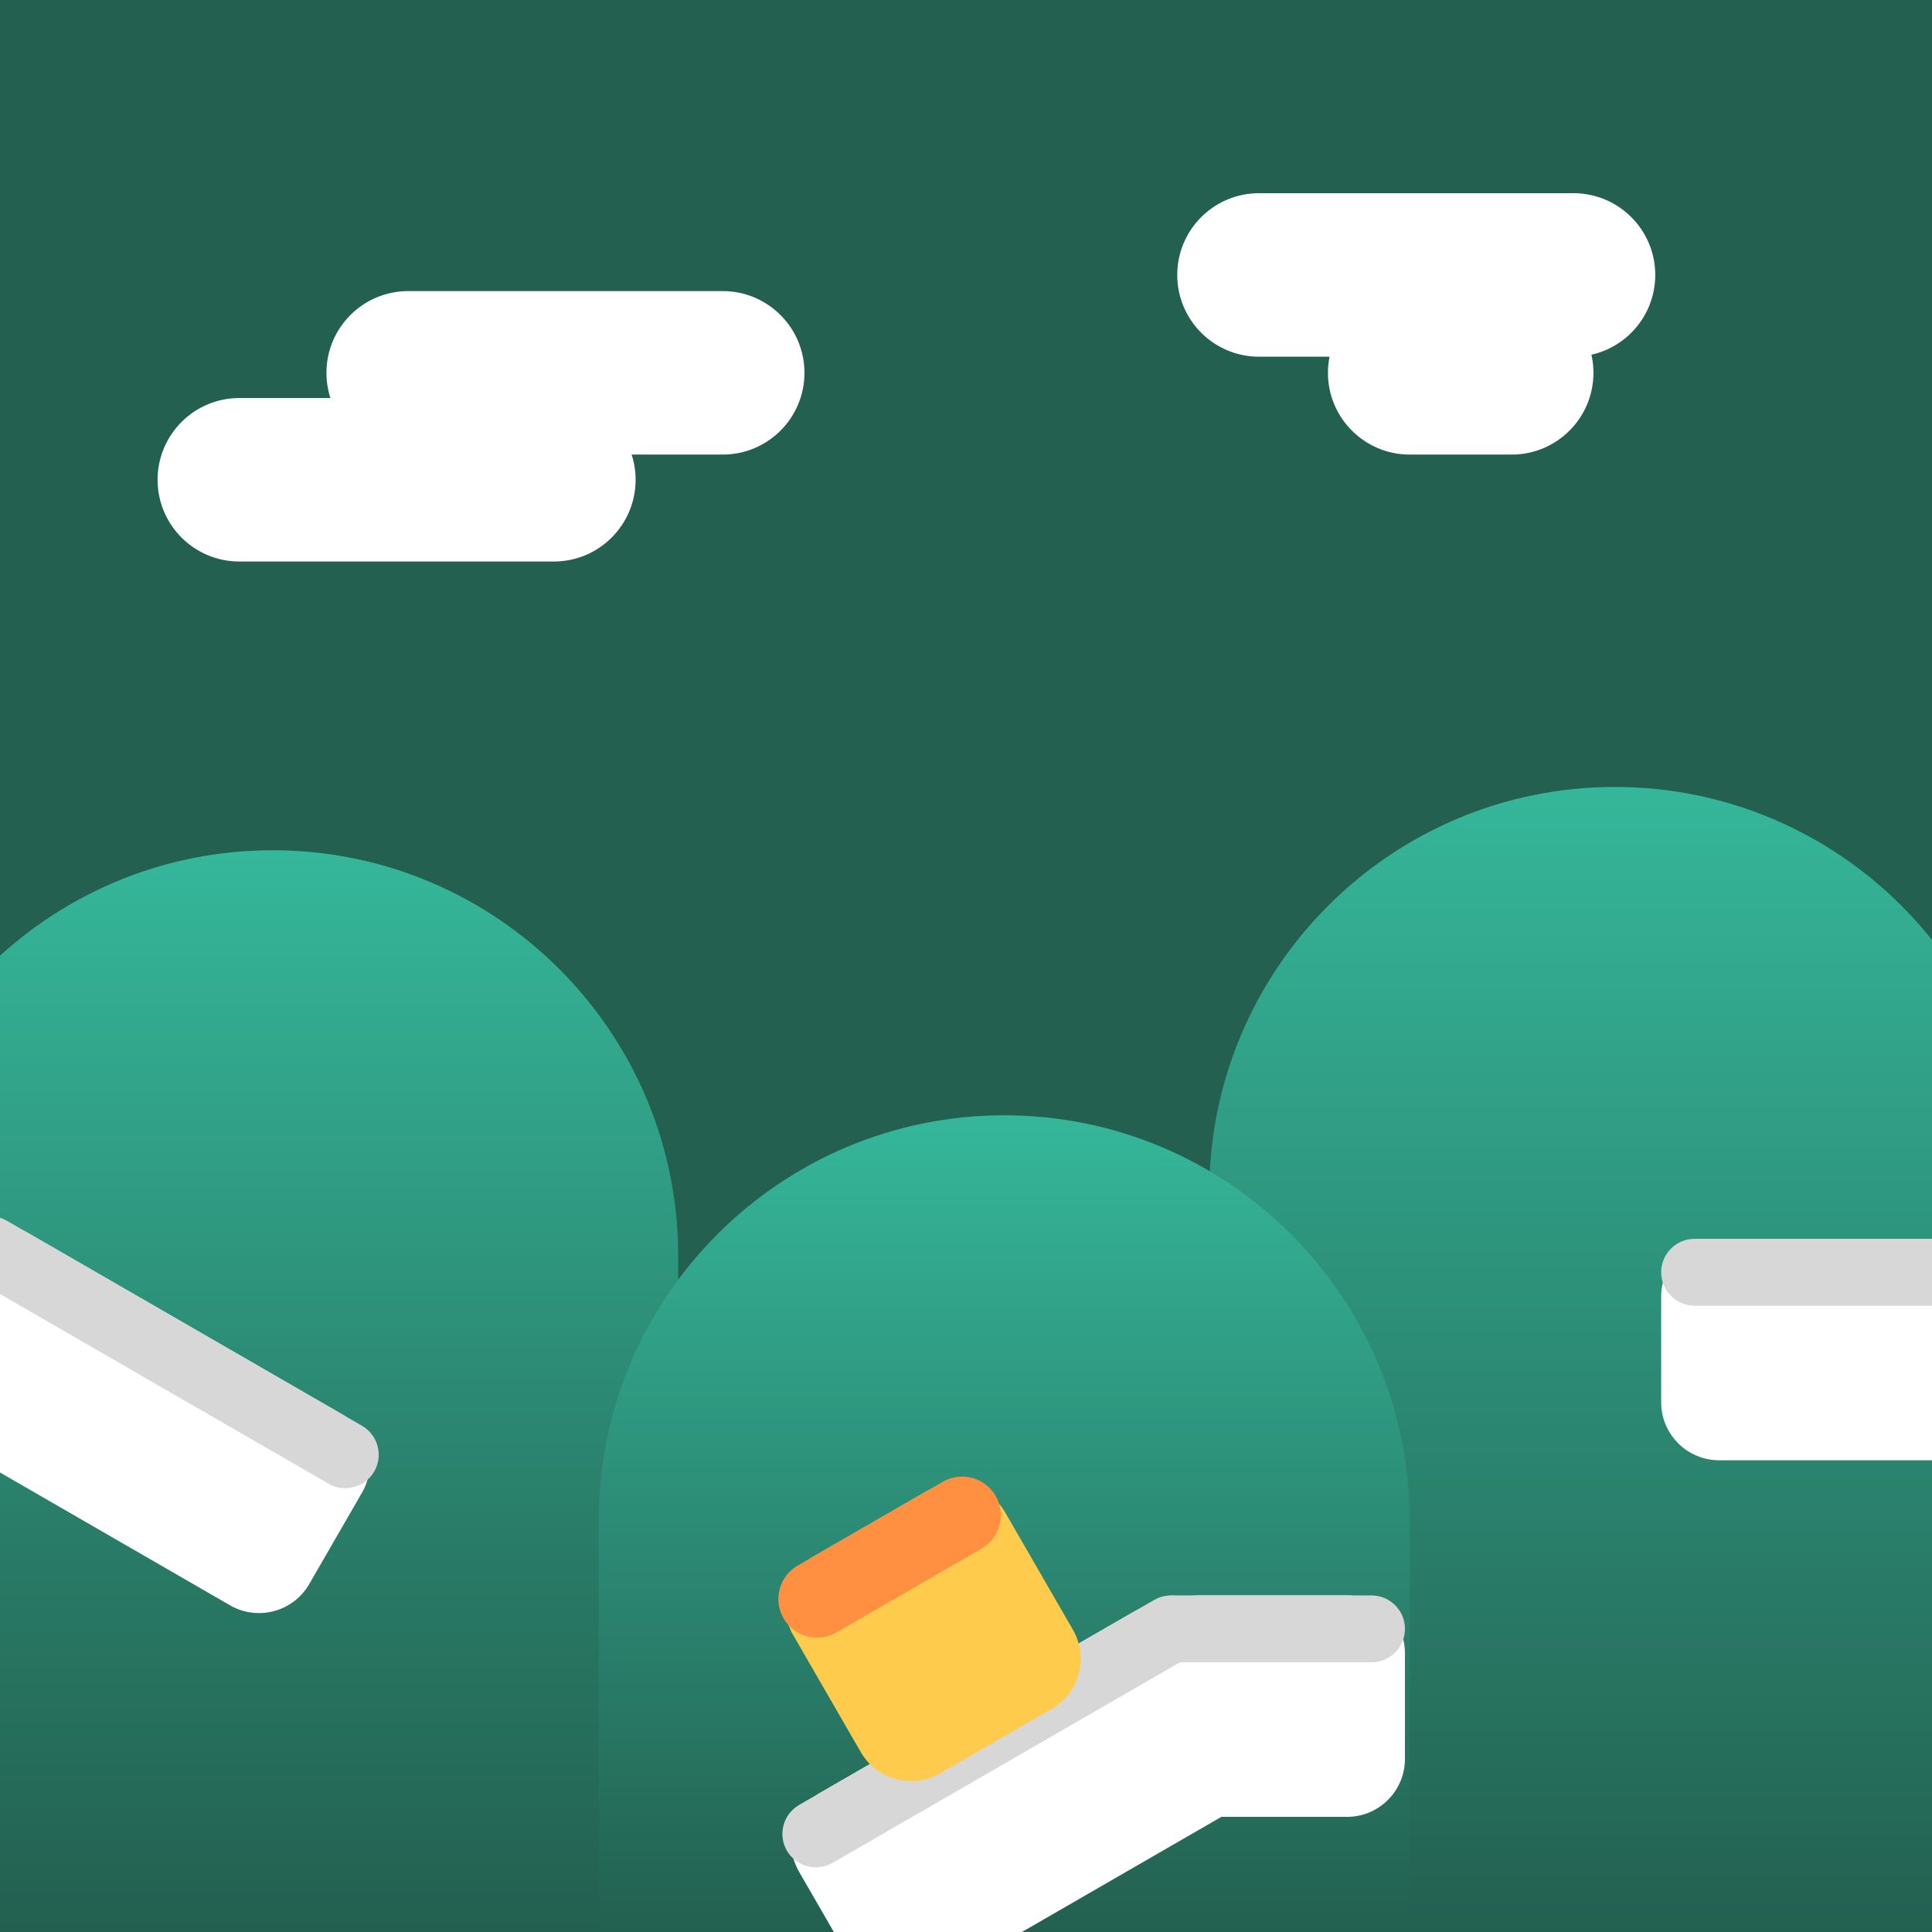
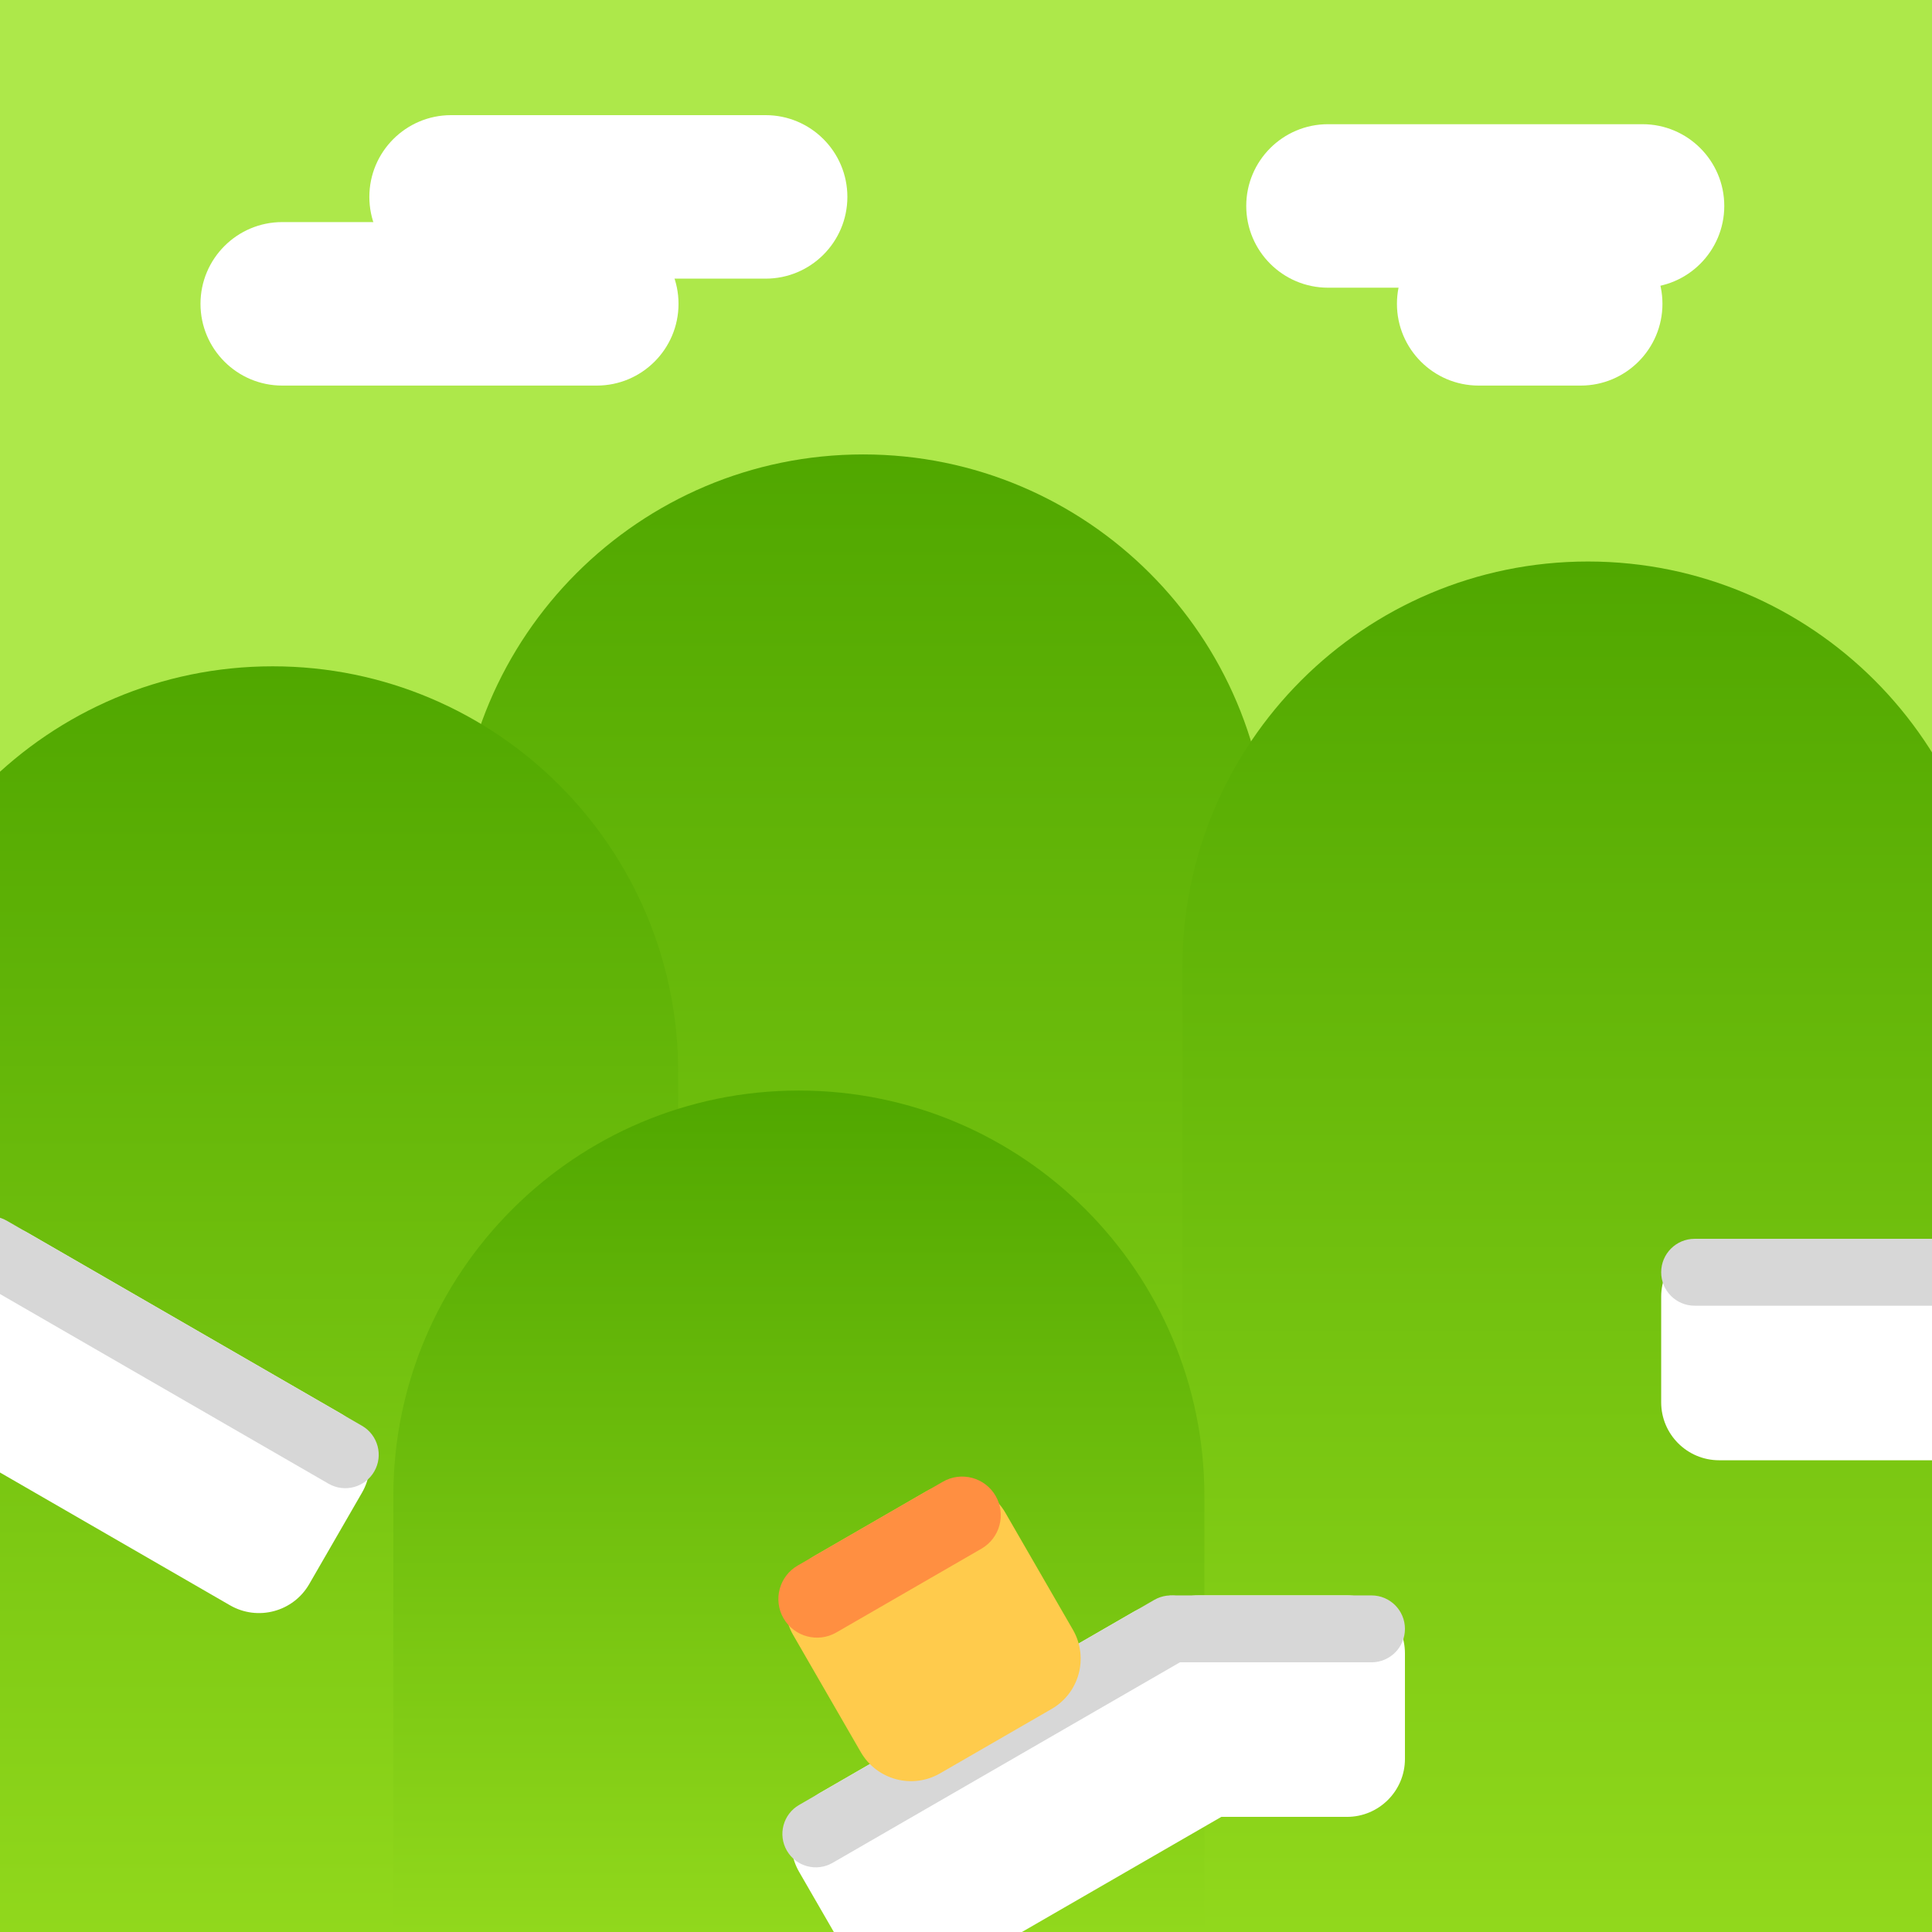
<svg xmlns="http://www.w3.org/2000/svg" width="100%" height="100%" viewBox="0 0 100 100" version="1.1" xml:space="preserve" style="fill-rule:evenodd;clip-rule:evenodd;stroke-linejoin:round;stroke-miterlimit:2;">
  <g id="background-pack-zacks-levels" transform="matrix(1,0,0,1,-270,-180)">
    <clipPath id="_clip1">
      <rect x="270" y="180" width="100" height="100" />
    </clipPath>
    <g clip-path="url(#_clip1)">
      <g id="Background" transform="matrix(0.412391,0,0,0.682116,192.277,102.697)">
-         <rect x="188.469" y="113.328" width="242.489" height="146.603" style="fill:rgb(35,96,80);" />
+         <rect x="188.469" y="113.328" width="242.489" height="146.603" style="fill:rgb(173,232,74);" />
      </g>
-       <g transform="matrix(1.89009e-17,-1.05834,0.749661,-1.89009e-17,154.922,1267.43)">
-         <path d="M989,265C989,280.454 980.113,293 969.167,293L933,293L933,237L969.167,237C980.113,237 989,249.546 989,265Z" style="fill:url(#_Linear2);" />
+       <g transform="matrix(3.77127e-17,-1.36556,0.749661,-3.77127e-17,116.016,1554.06)">
+         <path d="M989,265C989,280.454 982.112,293 973.629,293L933,293L933,237L973.629,237C982.112,237 989,249.546 989,265Z" style="fill:url(#_Linear2);" />
      </g>
-       <g transform="matrix(1.53147e-17,-0.999769,0.749661,-1.53147e-17,85.4518,1212.78)">
-         <path d="M989,265C989,280.454 979.592,293 968.005,293L933,293L933,237L968.005,237C979.592,237 989,249.546 989,265Z" style="fill:url(#_Linear3);" />
+       <g transform="matrix(3.16604e-17,-1.26671,0.749661,-3.16604e-17,153.532,1461.84)">
+         <path d="M989,265C989,280.454 981.575,293 972.429,293L933,293L933,237L972.429,237C981.575,237 989,249.546 989,265Z" style="fill:url(#_Linear3);" />
      </g>
-       <g transform="matrix(3.18143e-19,-0.754857,0.749661,-3.18158e-19,123.317,984.281)">
-         <path d="M989,265C989,280.454 976.54,293 961.193,293L933,293L933,237L961.193,237C976.54,237 989,249.546 989,265Z" style="fill:url(#_Linear4);" />
+       <g transform="matrix(2.57284e-17,-1.16984,0.749661,-2.57284e-17,85.4518,1371.46)">
+         <path d="M989,265C989,280.454 980.96,293 971.057,293L933,293L933,237L971.057,237C980.96,237 989,249.546 989,265Z" style="fill:url(#_Linear4);" />
+       </g>
+       <g transform="matrix(1.72113e-18,-0.777769,0.749661,-1.72114e-18,112.689,1005.66)">
+         <path d="M989,265C989,280.454 976.907,293 962.012,293L933,293L933,237L962.012,237C976.907,237 989,249.546 989,265Z" style="fill:url(#_Linear5);" />
      </g>
      <g transform="matrix(-0.273766,0,-5.21779e-17,0.881713,630.174,43.0322)">
        <path d="M1100,252.402L1100,258.598C1100,260.475 1095.09,262 1089.04,262L1060.96,262C1054.91,262 1050,260.475 1050,258.598L1050,252.402C1050,250.525 1054.91,249 1060.96,249L1089.04,249C1095.09,249 1100,250.525 1100,252.402Z" style="fill:white;" />
      </g>
      <g transform="matrix(-0.353766,0,-6.74253e-17,0.881713,745.125,24.574)">
        <path d="M1100,252.402L1100,258.598C1100,260.475 1096.2,262 1091.52,262L1058.48,262C1053.8,262 1050,260.475 1050,258.598L1050,252.402C1050,250.525 1053.8,249 1058.48,249L1091.52,249C1096.2,249 1100,250.525 1100,252.402Z" style="fill:white;" />
      </g>
      <g transform="matrix(0.427614,0.246883,-0.440857,0.763586,-70.3657,-207.04)">
        <path d="M1100,252.402L1100,258.598C1100,260.475 1097.28,262 1093.92,262L1056.08,262C1052.72,262 1050,260.475 1050,258.598L1050,252.402C1050,250.525 1052.72,249 1056.08,249L1093.92,249C1097.28,249 1100,250.525 1100,252.402Z" style="fill:white;" />
      </g>
      <g transform="matrix(-0.427614,0.246883,0.440857,0.763586,670.464,-187.415)">
        <path d="M1100,252.402L1100,258.598C1100,260.475 1097.28,262 1093.92,262L1056.08,262C1052.72,262 1050,260.475 1050,258.598L1050,252.402C1050,250.525 1052.72,249 1056.08,249L1093.92,249C1097.28,249 1100,250.525 1100,252.402Z" style="fill:white;" />
      </g>
      <g transform="matrix(-0.273766,0,-1.73926e-17,0.266328,630.174,196.263)">
        <path d="M1100,255.5C1100,259.087 1097.17,262 1093.68,262L1056.32,262C1052.83,262 1050,259.087 1050,255.5C1050,251.913 1052.83,249 1056.32,249L1093.68,249C1097.17,249 1100,251.913 1100,255.5Z" style="fill:rgb(215,215,215);" />
      </g>
      <g transform="matrix(-0.353766,0,-2.24751e-17,0.266328,745.125,177.805)">
        <path d="M1100,255.5C1100,259.087 1097.81,262 1095.11,262L1054.89,262C1052.19,262 1050,259.087 1050,255.5C1050,251.913 1052.19,249 1054.89,249L1095.11,249C1097.81,249 1100,251.913 1100,255.5Z" style="fill:rgb(215,215,215);" />
      </g>
      <g transform="matrix(0.427614,0.246883,-0.133164,0.230647,-146.981,-74.3383)">
        <path d="M1100,255.5C1100,259.087 1098.43,262 1096.49,262L1053.51,262C1051.57,262 1050,259.087 1050,255.5C1050,251.913 1051.57,249 1053.51,249L1096.49,249C1098.43,249 1100,251.913 1100,255.5Z" style="fill:rgb(215,215,215);" />
      </g>
      <g transform="matrix(-0.427614,0.246883,0.133164,0.230647,747.08,-54.7133)">
        <path d="M1100,255.5C1100,259.087 1098.43,262 1096.49,262L1053.51,262C1051.57,262 1050,259.087 1050,255.5C1050,251.913 1051.57,249 1053.51,249L1096.49,249C1098.43,249 1100,251.913 1100,255.5Z" style="fill:rgb(215,215,215);" />
      </g>
      <g transform="matrix(0.219549,-0.126757,0.5,0.866025,-45.4703,179.487)">
        <path d="M1100,252L1100,259C1100,260.656 1094.7,262 1088.17,262L1061.83,262C1055.3,262 1050,260.656 1050,259L1050,252C1050,250.344 1055.3,249 1061.83,249L1088.17,249C1094.7,249 1100,250.344 1100,252Z" style="fill:rgb(255,203,76);" />
      </g>
      <g transform="matrix(0.219549,-0.126757,0.153846,0.266469,40.722,328.777)">
        <path d="M1100,255.5C1100,259.087 1096.46,262 1092.11,262L1057.89,262C1053.54,262 1050,259.087 1050,255.5C1050,251.913 1053.54,249 1057.89,249L1092.11,249C1096.46,249 1100,251.913 1100,255.5Z" style="fill:rgb(255,143,65);" />
      </g>
-       <g transform="matrix(0.49485,0,0,0.650944,-241.436,38.5167)">
+       <g transform="matrix(0.49485,0,0,0.650944,-239.215,29.4101)">
        <path d="M1100,255.5C1100,259.087 1096.17,262 1091.45,262L1058.55,262C1053.83,262 1050,259.087 1050,255.5C1050,251.913 1053.83,249 1058.55,249L1091.45,249C1096.17,249 1100,251.913 1100,255.5Z" style="fill:white;" />
      </g>
-       <g transform="matrix(0.49485,0,0,0.650944,-232.696,32.9816)">
+       <g transform="matrix(0.49485,0,0,0.650944,-230.475,23.875)">
        <path d="M1100,255.5C1100,259.087 1096.17,262 1091.45,262L1058.55,262C1053.83,262 1050,259.087 1050,255.5C1050,251.913 1053.83,249 1058.55,249L1091.45,249C1096.17,249 1100,251.913 1100,255.5Z" style="fill:white;" />
      </g>
-       <g transform="matrix(0.49485,0,0,0.650944,-188.659,27.915)">
+       <g transform="matrix(0.49485,0,0,0.650944,-185.087,24.3436)">
        <path d="M1100,255.5C1100,259.087 1096.17,262 1091.45,262L1058.55,262C1053.83,262 1050,259.087 1050,255.5C1050,251.913 1053.83,249 1058.55,249L1091.45,249C1096.17,249 1100,251.913 1100,255.5Z" style="fill:white;" />
      </g>
-       <g transform="matrix(0.27485,0,0,0.650944,50.1415,32.9816)">
+       <g transform="matrix(0.27485,0,0,0.650944,53.7129,29.4101)">
        <path d="M1100,255.5C1100,259.087 1093.1,262 1084.61,262L1065.39,262C1056.9,262 1050,259.087 1050,255.5C1050,251.913 1056.9,249 1065.39,249L1084.61,249C1093.1,249 1100,251.913 1100,255.5Z" style="fill:white;" />
      </g>
    </g>
  </g>
  <defs>
    <linearGradient id="_Linear2" x1="0" y1="0" x2="1" y2="0" gradientUnits="userSpaceOnUse" gradientTransform="matrix(-56,-3.13002e-12,9.98754e-13,-177.233,989,265)">
-       <stop offset="0" style="stop-color:rgb(53,183,154);stop-opacity:1" />
-       <stop offset="1" style="stop-color:rgb(35,96,80);stop-opacity:1" />
+       <stop offset="0" style="stop-color:rgb(80,167,0);stop-opacity:1" />
+       <stop offset="1" style="stop-color:rgb(145,216,28);stop-opacity:1" />
    </linearGradient>
    <linearGradient id="_Linear3" x1="0" y1="0" x2="1" y2="0" gradientUnits="userSpaceOnUse" gradientTransform="matrix(-56,-3.13002e-12,9.98754e-13,-177.233,989,265)">
-       <stop offset="0" style="stop-color:rgb(53,183,154);stop-opacity:1" />
-       <stop offset="0.33" style="stop-color:rgb(47,154,129);stop-opacity:1" />
-       <stop offset="0.67" style="stop-color:rgb(40,121,101);stop-opacity:1" />
-       <stop offset="1" style="stop-color:rgb(35,96,80);stop-opacity:1" />
+       <stop offset="0" style="stop-color:rgb(80,167,0);stop-opacity:1" />
+       <stop offset="1" style="stop-color:rgb(145,216,28);stop-opacity:1" />
    </linearGradient>
    <linearGradient id="_Linear4" x1="0" y1="0" x2="1" y2="0" gradientUnits="userSpaceOnUse" gradientTransform="matrix(-56,-3.13002e-12,9.98754e-13,-177.233,989,265)">
-       <stop offset="0" style="stop-color:rgb(53,183,154);stop-opacity:1" />
-       <stop offset="1" style="stop-color:rgb(35,96,80);stop-opacity:1" />
+       <stop offset="0" style="stop-color:rgb(80,167,0);stop-opacity:1" />
+       <stop offset="1" style="stop-color:rgb(145,216,28);stop-opacity:1" />
+     </linearGradient>
+     <linearGradient id="_Linear5" x1="0" y1="0" x2="1" y2="0" gradientUnits="userSpaceOnUse" gradientTransform="matrix(-56,-3.13002e-12,9.98754e-13,-177.233,989,265)">
+       <stop offset="0" style="stop-color:rgb(80,167,0);stop-opacity:1" />
+       <stop offset="1" style="stop-color:rgb(145,216,28);stop-opacity:1" />
    </linearGradient>
  </defs>
</svg>
